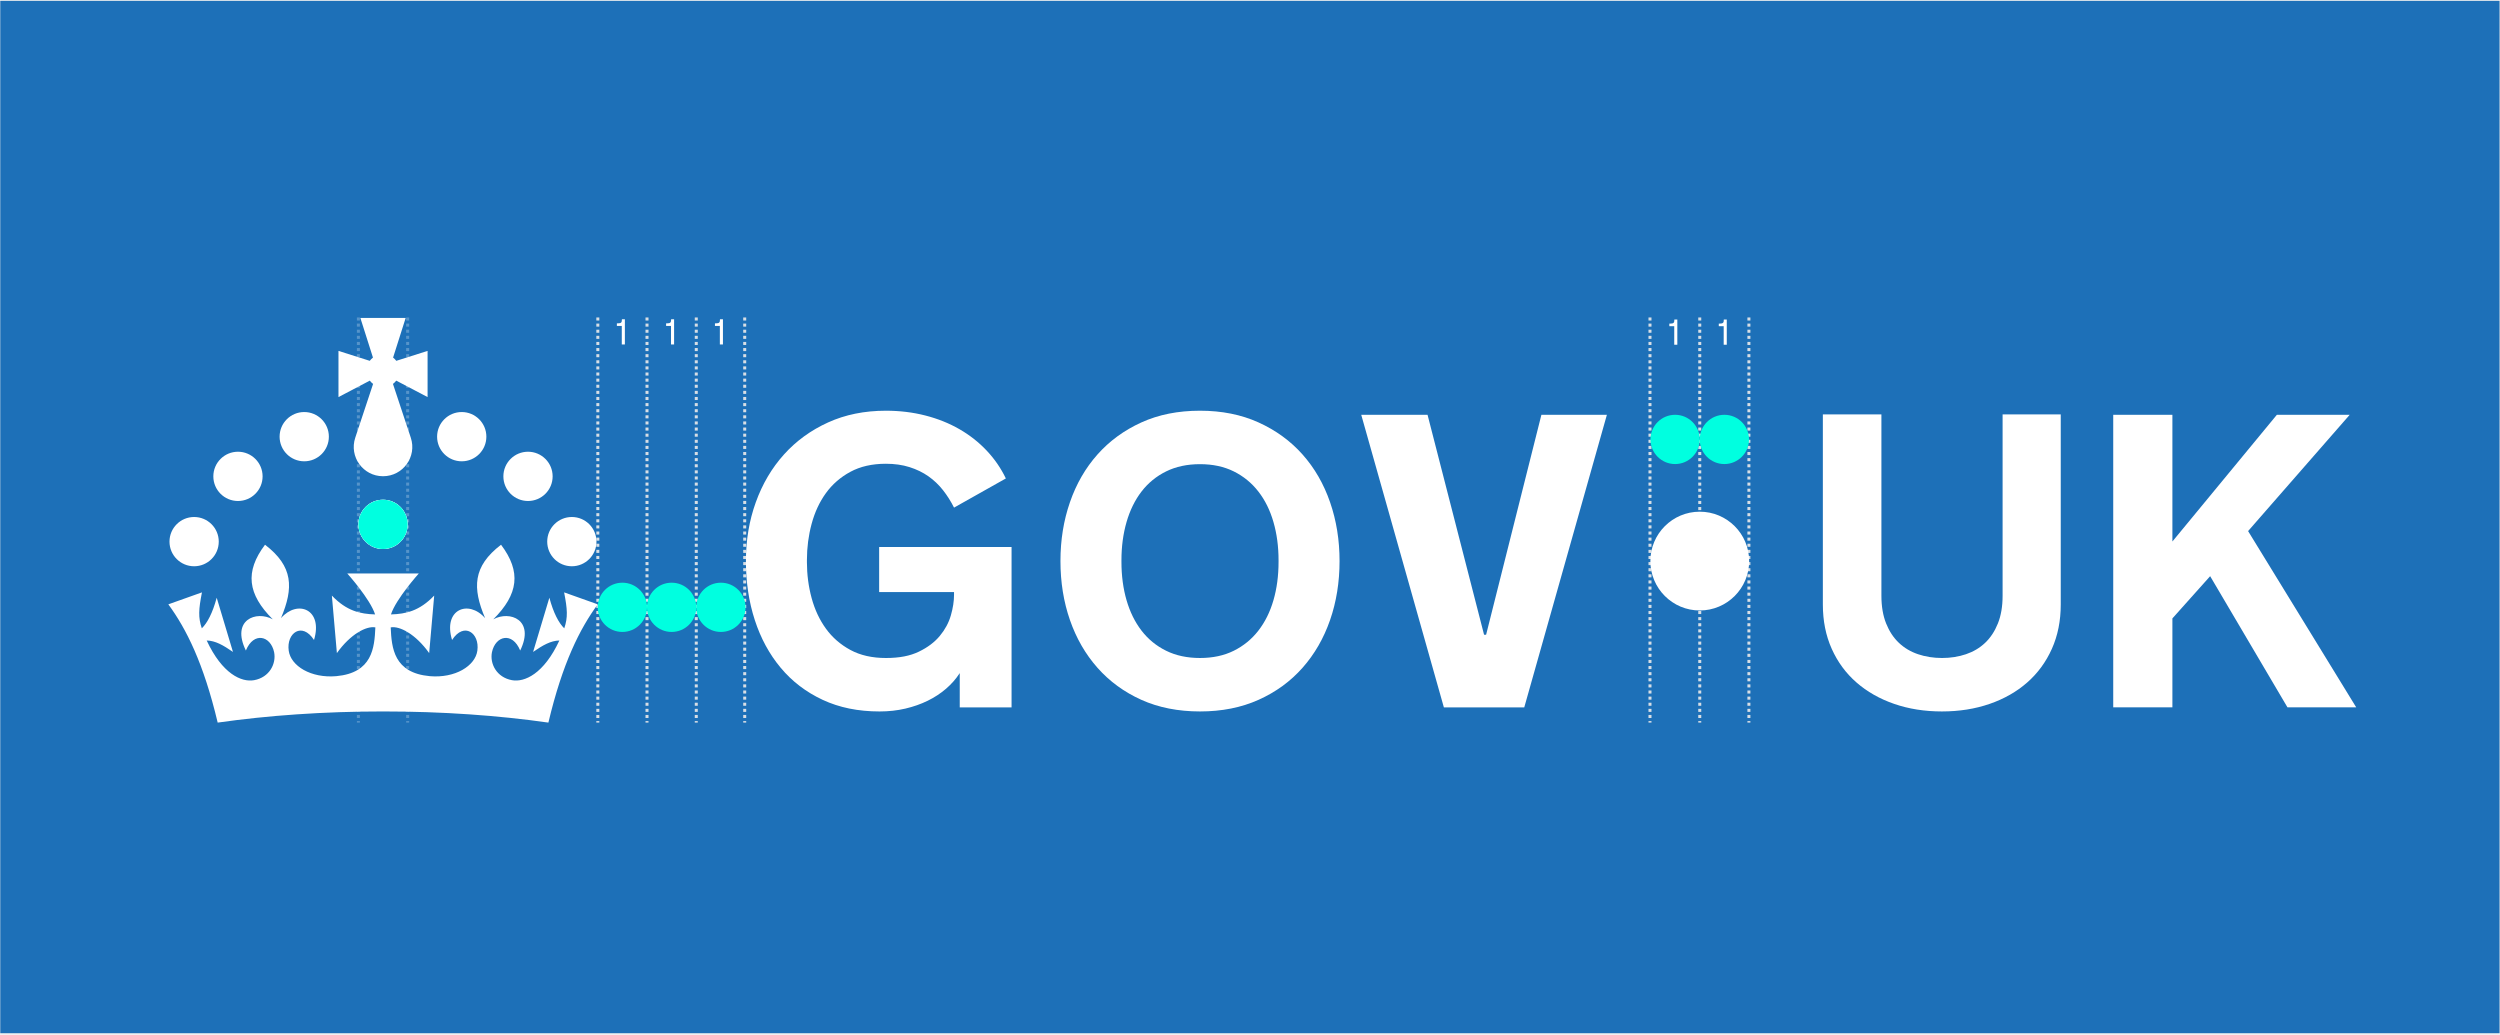
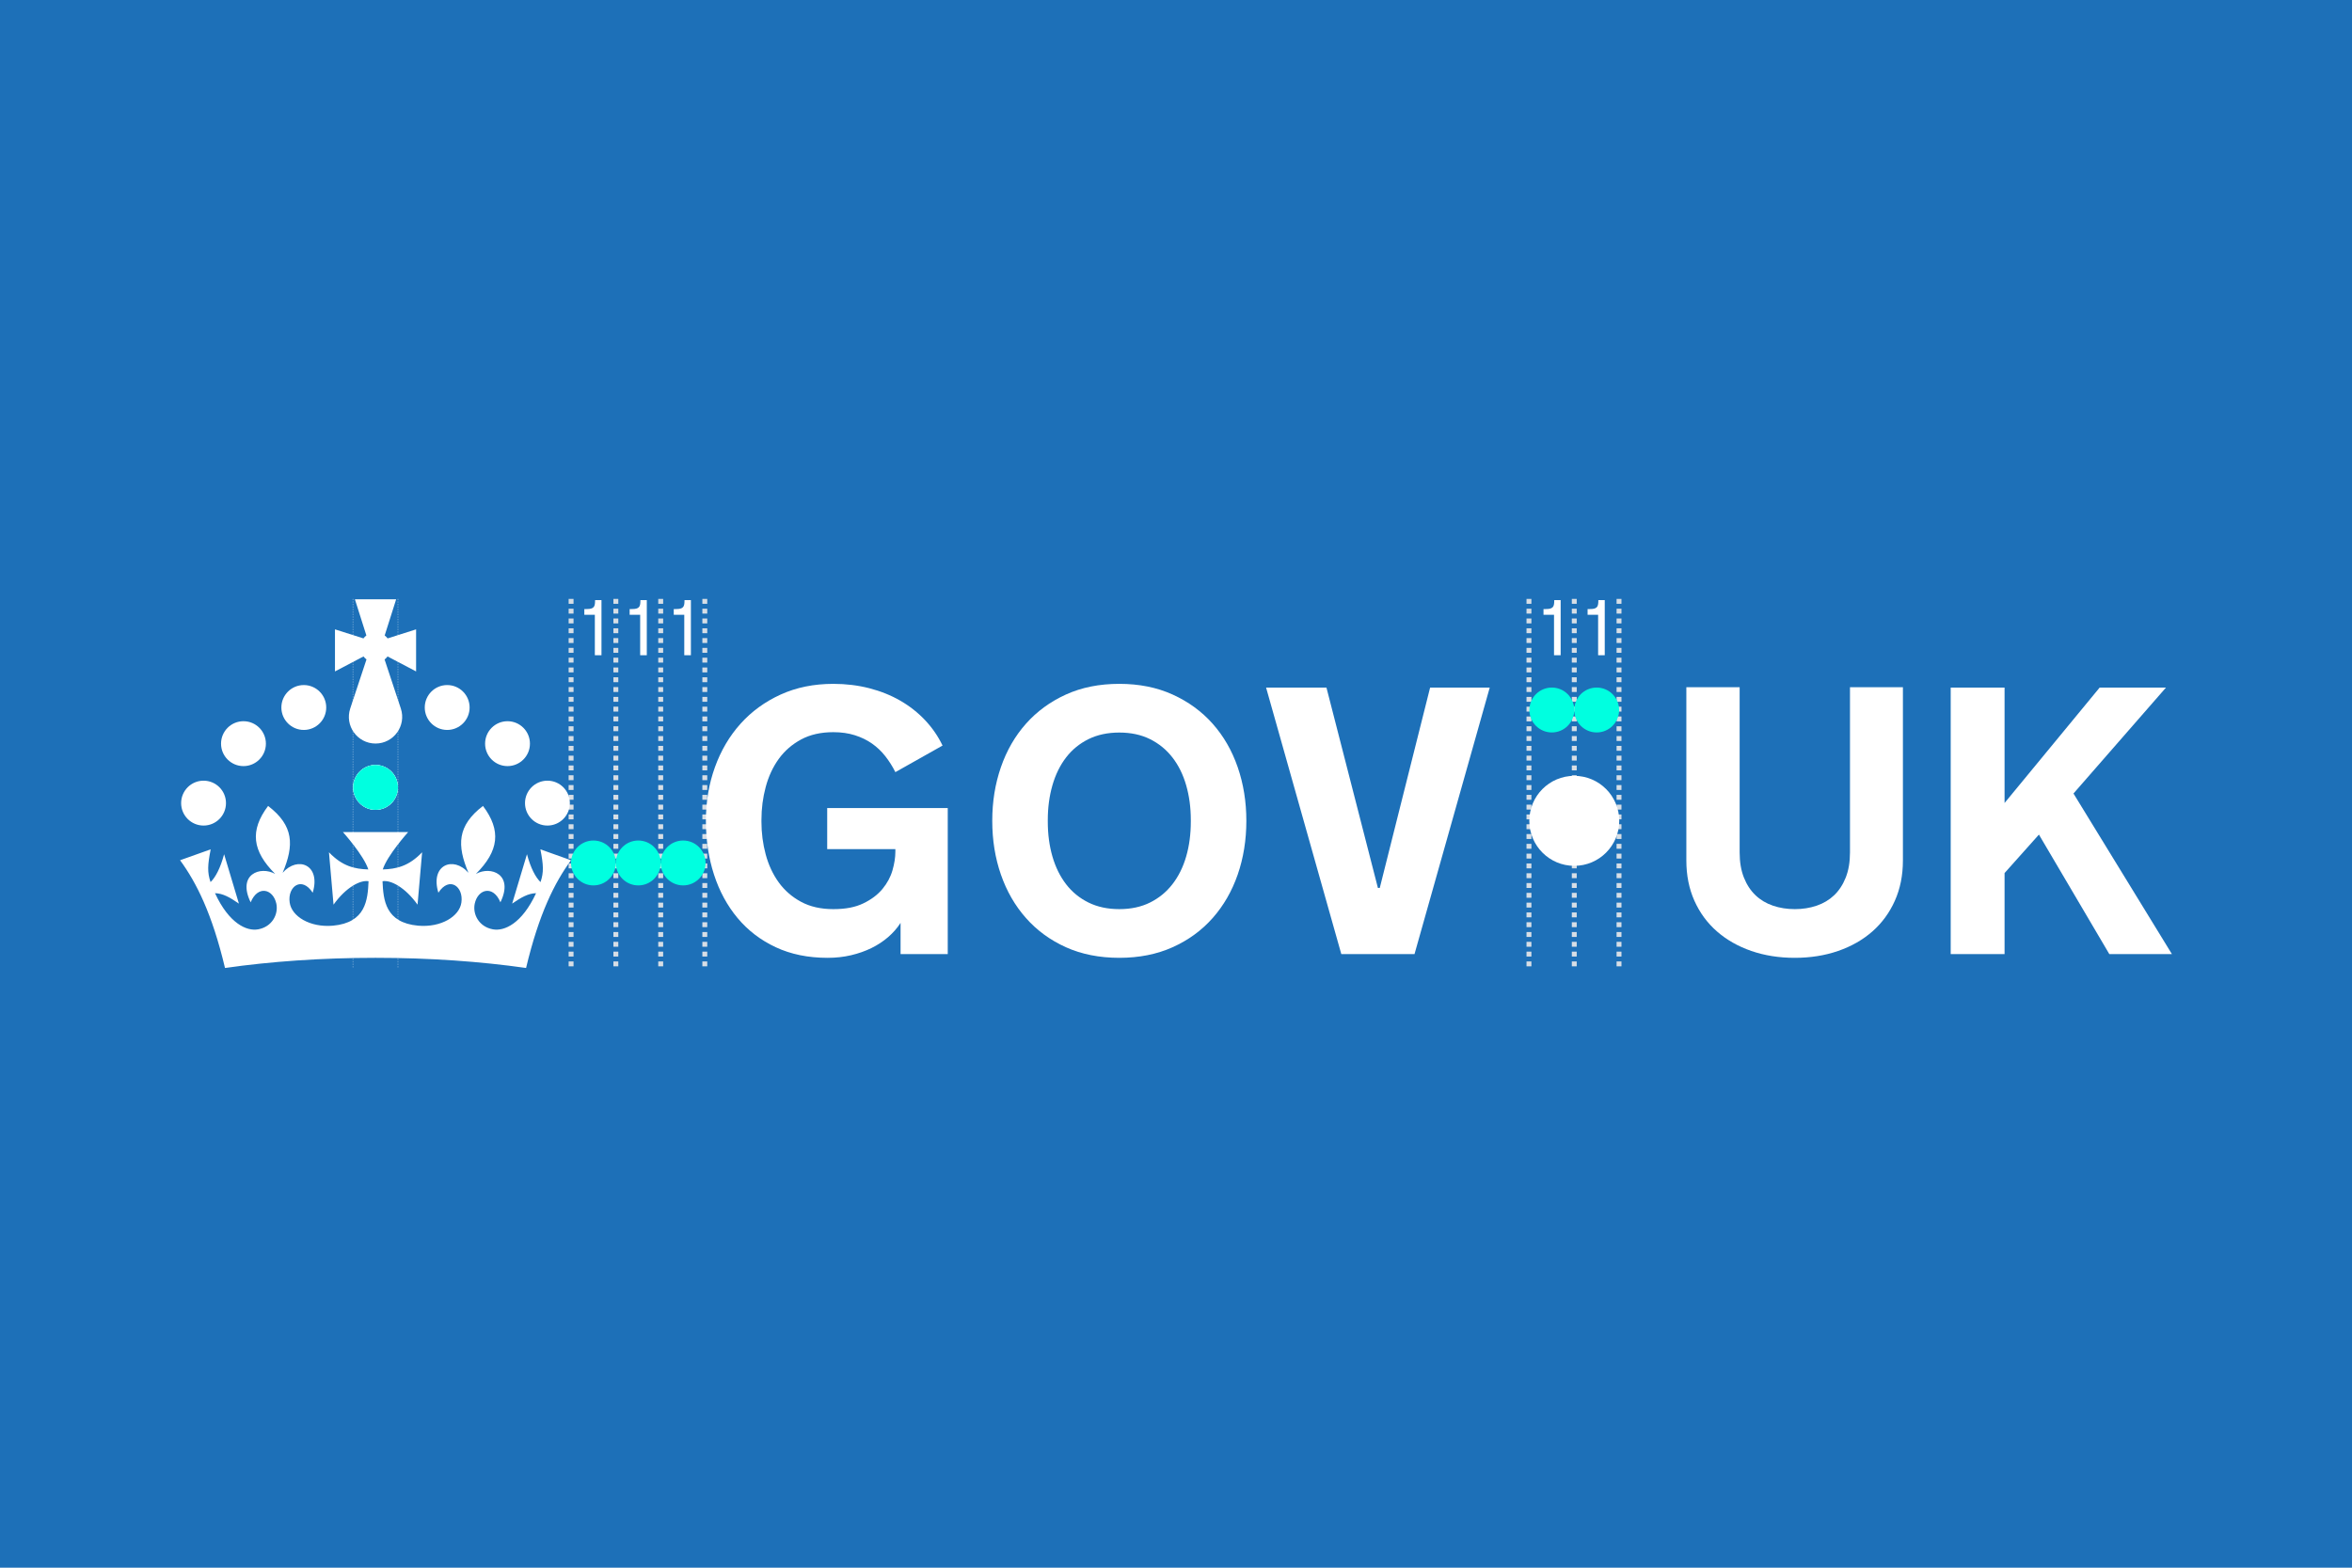
- <svg xmlns="http://www.w3.org/2000/svg" width="834" height="345" viewBox="0 0 834 345" fill="none">
-   <rect x="0.093" y="0.284" width="833.754" height="344.398" fill="#1D70B8" />
-   <path d="M199.435 105.908L199.435 241.058" stroke="#D7DEE5" stroke-dasharray="1.02 1.02" />
-   <path d="M215.84 105.908L215.84 241.058" stroke="#D7DEE5" stroke-dasharray="1.02 1.02" />
-   <path d="M232.275 105.908L232.275 241.058" stroke="#D7DEE5" stroke-dasharray="1.02 1.02" />
-   <path d="M567.039 105.908L567.039 241.058" stroke="#D7DEE5" stroke-dasharray="1.02 1.02" />
-   <path d="M135.996 105.908L135.996 241.058" stroke="#5694CA" stroke-dasharray="1.02 1.02" />
-   <path d="M119.562 105.908L119.562 241.058" stroke="#5694CA" stroke-dasharray="1.02 1.02" />
-   <path d="M248.435 105.908L248.435 241.058" stroke="#D7DEE5" stroke-dasharray="1.02 1.02" />
-   <path d="M550.435 105.908L550.435 241.058" stroke="#D7DEE5" stroke-dasharray="1.02 1.02" />
-   <path d="M583.435 105.908L583.435 241.058" stroke="#D7DEE5" stroke-dasharray="1.02 1.02" />
-   <path d="M567.039 203.655C576.14 203.655 583.517 196.277 583.517 187.177C583.517 178.077 576.14 170.699 567.039 170.699C557.939 170.699 550.562 178.077 550.562 187.177C550.562 196.277 557.939 203.655 567.039 203.655Z" fill="white" />
-   <path d="M269.187 187.45C269.187 191.624 269.709 195.641 270.753 199.498C271.796 203.354 273.383 206.757 275.518 209.706C277.651 212.657 280.372 215.028 283.685 216.82C286.998 218.612 290.946 219.509 295.53 219.509C300.113 219.509 303.596 218.806 306.523 217.4C309.449 215.994 311.786 214.235 313.533 212.123C315.279 210.014 316.504 207.735 317.209 205.284C317.912 202.834 318.263 200.565 318.263 198.477V197.524H293.284V182.483H337.457V235.981H320.17V224.545C318.945 226.452 317.423 228.187 315.61 229.753C313.794 231.317 311.753 232.657 309.482 233.768C307.213 234.88 304.728 235.754 302.03 236.389C299.33 237.024 296.459 237.342 293.42 237.342C286.295 237.342 279.966 236.049 274.431 233.462C268.895 230.875 264.232 227.314 260.443 222.776C256.654 218.239 253.774 212.93 251.799 206.849C249.825 200.769 248.838 194.213 248.838 187.178C248.838 180.142 249.938 173.646 252.139 167.543C254.34 161.44 257.471 156.131 261.534 151.615C265.595 147.1 270.494 143.54 276.234 140.93C281.974 138.32 288.406 137.015 295.531 137.015C300.159 137.015 304.55 137.548 308.701 138.614C312.854 139.681 316.642 141.201 320.068 143.174C323.493 145.147 326.522 147.531 329.155 150.32C331.785 153.11 333.919 156.209 335.554 159.612L318.265 169.343C317.221 167.257 315.995 165.317 314.589 163.523C313.181 161.733 311.56 160.188 309.723 158.895C307.885 157.602 305.787 156.581 303.428 155.833C301.067 155.085 298.436 154.709 295.533 154.709C290.95 154.709 287.002 155.607 283.688 157.399C280.375 159.191 277.654 161.562 275.521 164.512C273.388 167.461 271.801 170.876 270.757 174.756C269.713 178.636 269.191 182.642 269.191 186.769V187.45H269.187Z" fill="white" />
-   <path d="M400.32 137.013C407.58 137.013 414.092 138.318 419.855 140.928C425.617 143.538 430.508 147.098 434.524 151.614C438.539 156.129 441.603 161.438 443.712 167.541C445.822 173.644 446.876 180.19 446.876 187.176C446.876 194.161 445.822 200.767 443.712 206.847C441.603 212.928 438.539 218.237 434.524 222.774C430.51 227.311 425.619 230.873 419.855 233.46C414.093 236.047 407.58 237.34 400.32 237.34C393.061 237.34 386.491 236.047 380.752 233.46C375.012 230.873 370.135 227.312 366.12 222.774C362.104 218.237 359.041 212.928 356.932 206.847C354.822 200.767 353.767 194.211 353.767 187.176C353.767 180.14 354.822 173.644 356.932 167.541C359.041 161.438 362.104 156.129 366.12 151.614C370.135 147.098 375.012 143.538 380.752 140.928C386.493 138.318 393.014 137.013 400.32 137.013ZM400.32 219.508C404.586 219.508 408.341 218.703 411.585 217.09C414.828 215.481 417.564 213.245 419.785 210.388C422.01 207.528 423.689 204.149 424.822 200.245C425.956 196.344 426.525 192.078 426.525 187.45V186.905C426.525 182.321 425.956 178.067 424.822 174.142C423.689 170.217 422.01 166.824 419.785 163.967C417.563 161.109 414.828 158.875 411.585 157.262C408.341 155.653 404.586 154.847 400.32 154.847C396.055 154.847 392.289 155.653 389.021 157.262C385.754 158.875 383.021 161.109 380.82 163.967C378.619 166.824 376.952 170.219 375.818 174.142C374.685 178.067 374.116 182.321 374.116 186.905V187.45C374.116 192.078 374.685 196.344 375.818 200.245C376.952 204.149 378.619 207.527 380.82 210.388C383.021 213.245 385.754 215.481 389.021 217.09C392.289 218.703 396.055 219.508 400.32 219.508Z" fill="white" />
-   <path d="M481.675 235.979L454.109 138.376H476.23L495.085 211.748H495.765L514.211 138.376H536.058L508.493 235.979H481.676H481.675Z" fill="white" />
-   <path d="M647.853 219.508C650.711 219.508 653.377 219.089 655.849 218.249C658.323 217.41 660.456 216.14 662.248 214.438C664.038 212.735 665.458 210.582 666.502 207.971C667.544 205.363 668.066 202.289 668.066 198.75V138.238H687.465V201.674C687.465 207.12 686.479 212.044 684.507 216.444C682.536 220.846 679.793 224.59 676.278 227.675C672.764 230.762 668.582 233.143 663.732 234.822C658.881 236.499 653.577 237.34 647.82 237.34C642.063 237.34 636.757 236.499 631.907 234.822C627.055 233.143 622.862 230.761 619.325 227.675C615.787 224.59 613.034 220.848 611.061 216.444C609.089 212.044 608.104 207.118 608.104 201.674V138.238H627.638V198.748C627.638 202.287 628.16 205.361 629.203 207.969C630.247 210.581 631.665 212.734 633.457 214.436C635.249 216.138 637.382 217.408 639.855 218.248C642.329 219.087 644.995 219.506 647.853 219.506V219.508Z" fill="white" />
-   <path d="M704.973 138.374H724.712V180.64L759.561 138.374H783.861L749.964 177.169L786.038 235.977H763.102L737.305 192.211L724.712 206.3V235.977H704.973V138.374Z" fill="white" />
-   <path d="M101.493 153.891C106.031 153.891 109.71 150.212 109.71 145.673C109.71 141.135 106.031 137.456 101.493 137.456C96.954 137.456 93.275 141.135 93.275 145.673C93.275 150.212 96.954 153.891 101.493 153.891Z" fill="white" />
-   <path d="M79.386 167.132C83.924 167.132 87.603 163.453 87.603 158.915C87.603 154.376 83.924 150.697 79.386 150.697C74.848 150.697 71.169 154.376 71.169 158.915C71.169 163.453 74.848 167.132 79.386 167.132Z" fill="white" />
-   <path d="M64.76 188.905C69.299 188.905 72.977 185.226 72.977 180.688C72.977 176.15 69.299 172.471 64.76 172.471C60.222 172.471 56.543 176.15 56.543 180.688C56.543 185.226 60.222 188.905 64.76 188.905Z" fill="white" />
-   <path d="M127.777 183.152C132.315 183.152 135.994 179.473 135.994 174.935C135.994 170.397 132.315 166.718 127.777 166.718C123.239 166.718 119.56 170.397 119.56 174.935C119.56 179.473 123.239 183.152 127.777 183.152Z" fill="white" />
-   <path d="M154.035 153.891C158.573 153.891 162.252 150.212 162.252 145.673C162.252 141.135 158.573 137.456 154.035 137.456C149.496 137.456 145.817 141.135 145.817 145.673C145.817 150.212 149.496 153.891 154.035 153.891Z" fill="white" />
-   <path d="M176.143 167.132C180.681 167.132 184.36 163.453 184.36 158.915C184.36 154.376 180.681 150.697 176.143 150.697C171.605 150.697 167.926 154.376 167.926 158.915C167.926 163.453 171.605 167.132 176.143 167.132Z" fill="white" />
-   <path d="M190.769 188.905C195.307 188.905 198.986 185.226 198.986 180.688C198.986 176.15 195.307 172.471 190.769 172.471C186.23 172.471 182.551 176.15 182.551 180.688C182.551 185.226 186.23 188.905 190.769 188.905Z" fill="white" />
-   <path d="M127.777 183.152C132.315 183.152 135.994 179.473 135.994 174.935C135.994 170.397 132.315 166.718 127.777 166.718C123.239 166.718 119.56 170.397 119.56 174.935C119.56 179.473 123.239 183.152 127.777 183.152Z" fill="white" />
-   <path d="M131.09 128.075C131.506 127.763 131.875 127.394 132.187 126.978L142.641 132.466V117.059L132.202 120.372C131.898 119.965 131.537 119.6 131.133 119.29L135.334 106.059H120.22L124.421 119.29C124.017 119.599 123.658 119.963 123.352 120.372L112.914 117.059V132.466L123.367 126.978C123.679 127.394 124.048 127.763 124.464 128.075L118.509 146.031C116.413 152.351 121.119 158.87 127.777 158.87C134.435 158.87 139.141 152.351 137.045 146.031L131.09 128.075Z" fill="white" />
-   <path d="M139.723 191.299C139.723 191.299 132.091 199.793 130.425 204.974C135.421 204.816 139.909 203.844 144.848 198.687L143.174 217.873C138.627 211.494 133.296 208.745 130.34 209.295C130.639 216.171 131.359 224.476 143.398 225.57C151.798 226.3 158.543 222.173 159.244 217.068C160.077 211.203 154.792 207.323 150.808 213.497C147.692 203.28 156.299 199.884 161.826 206.209C157.57 196.127 157.683 188.964 167.149 181.721C173.94 190.749 172.977 198.212 164.559 206.613C170.04 203.581 178.551 206.771 173.538 217.013C170.919 210.643 165.297 212.066 164.119 217.547C163.332 221.419 165.681 225.974 170.788 226.908C174.979 227.676 181.432 224.813 186.606 213.67C183.697 213.745 181.143 215.215 177.842 217.487L183.268 199.399C184.634 204.476 186.383 207.809 188.235 209.611C189.478 205.957 189.301 203.307 188.188 197.613L199.405 201.606C193.447 209.734 187.675 221.139 182.942 241.058C166.255 238.676 147.574 237.338 127.78 237.338C107.988 237.338 89.306 238.678 72.618 241.058C67.886 221.138 62.114 209.732 56.156 201.606L67.372 197.613C66.258 203.307 66.082 205.957 67.325 209.611C69.177 207.809 70.926 204.476 72.293 199.399L77.719 217.487C74.417 215.213 71.864 213.745 68.955 213.67C74.128 224.813 80.581 227.674 84.772 226.908C89.879 225.974 92.227 221.419 91.442 217.547C90.263 212.066 84.643 210.643 82.023 217.013C77.009 206.771 85.52 203.58 91.001 206.613C82.583 198.212 81.619 190.748 88.411 181.721C97.877 188.962 97.99 196.125 93.734 206.209C99.262 199.886 107.868 203.28 104.753 213.497C100.768 207.323 95.483 211.203 96.316 217.068C97.017 222.175 103.762 226.301 112.162 225.57C124.201 224.476 124.921 216.171 125.22 209.295C122.264 208.745 116.933 211.493 112.386 217.873L110.712 198.687C115.651 203.844 120.141 204.815 125.135 204.974C123.47 199.793 115.838 191.299 115.838 191.299H139.729H139.723Z" fill="white" />
-   <path d="M127.779 183.151C132.317 183.151 135.996 179.472 135.996 174.934C135.996 170.396 132.317 166.717 127.779 166.717C123.241 166.717 119.562 170.396 119.562 174.934C119.562 179.472 123.241 183.151 127.779 183.151ZM135.996 174.934C135.996 170.396 132.317 166.717 127.779 166.717C123.241 166.717 119.562 170.396 119.562 174.934C119.562 179.472 123.241 183.151 127.779 183.151C132.317 183.151 135.996 179.472 135.996 174.934Z" fill="#00FFE0" />
-   <path d="M207.623 210.818C212.162 210.818 215.841 207.139 215.841 202.601C215.841 198.063 212.162 194.384 207.623 194.384C203.085 194.384 199.406 198.063 199.406 202.601C199.406 207.139 203.085 210.818 207.623 210.818ZM215.841 202.601C215.841 198.063 212.162 194.384 207.623 194.384C203.085 194.384 199.406 198.063 199.406 202.601C199.406 207.139 203.085 210.818 207.623 210.818C212.162 210.818 215.841 207.139 215.841 202.601Z" fill="#00FFE0" />
-   <path d="M224.057 210.818C228.596 210.818 232.275 207.139 232.275 202.601C232.275 198.063 228.596 194.384 224.057 194.384C219.519 194.384 215.84 198.063 215.84 202.601C215.84 207.139 219.519 210.818 224.057 210.818ZM232.275 202.601C232.275 198.063 228.596 194.384 224.057 194.384C219.519 194.384 215.84 198.063 215.84 202.601C215.84 207.139 219.519 210.818 224.057 210.818C228.596 210.818 232.275 207.139 232.275 202.601Z" fill="#00FFE0" />
-   <path d="M558.814 154.81C563.352 154.81 567.031 151.131 567.031 146.593C567.031 142.055 563.352 138.376 558.814 138.376C554.276 138.376 550.597 142.055 550.597 146.593C550.597 151.131 554.276 154.81 558.814 154.81ZM567.031 146.593C567.031 142.055 563.352 138.376 558.814 138.376C554.276 138.376 550.597 142.055 550.597 146.593C550.597 151.131 554.276 154.81 558.814 154.81C563.352 154.81 567.031 151.131 567.031 146.593Z" fill="#00FFE0" />
-   <path d="M575.248 154.81C579.787 154.81 583.466 151.131 583.466 146.593C583.466 142.055 579.787 138.376 575.248 138.376C570.71 138.376 567.031 142.055 567.031 146.593C567.031 151.131 570.71 154.81 575.248 154.81ZM583.466 146.593C583.466 142.055 579.787 138.376 575.248 138.376C570.71 138.376 567.031 142.055 567.031 146.593C567.031 151.131 570.71 154.81 575.248 154.81C579.787 154.81 583.466 151.131 583.466 146.593Z" fill="#00FFE0" />
-   <path d="M240.492 210.818C245.03 210.818 248.709 207.139 248.709 202.601C248.709 198.063 245.03 194.384 240.492 194.384C235.954 194.384 232.275 198.063 232.275 202.601C232.275 207.139 235.954 210.818 240.492 210.818ZM248.709 202.601C248.709 198.063 245.03 194.384 240.492 194.384C235.954 194.384 232.275 198.063 232.275 202.601C232.275 207.139 235.954 210.818 240.492 210.818C245.03 210.818 248.709 207.139 248.709 202.601Z" fill="#00FFE0" />
-   <path d="M557.254 107.951C557.528 107.951 557.75 107.93 557.922 107.887C558.094 107.84 558.227 107.768 558.321 107.67C558.415 107.572 558.477 107.447 558.508 107.295C558.543 107.139 558.561 106.949 558.561 106.727V106.592H559.557V114.994H558.526V108.824H556.891V107.951H557.254Z" fill="white" />
-   <path d="M238.873 107.865C239.146 107.865 239.369 107.844 239.541 107.801C239.712 107.754 239.845 107.682 239.939 107.584C240.033 107.486 240.095 107.361 240.126 107.209C240.162 107.053 240.179 106.863 240.179 106.641V106.506H241.175V114.908H240.144V108.738H238.509V107.865H238.873Z" fill="white" />
-   <path d="M222.575 107.865C222.849 107.865 223.071 107.844 223.243 107.801C223.415 107.754 223.548 107.682 223.642 107.584C223.735 107.486 223.798 107.361 223.829 107.209C223.864 107.053 223.882 106.863 223.882 106.641V106.506H224.878V114.908H223.847V108.738H222.212V107.865H222.575Z" fill="white" />
-   <path d="M206.155 107.865C206.429 107.865 206.651 107.844 206.823 107.801C206.995 107.754 207.128 107.682 207.222 107.584C207.315 107.486 207.378 107.361 207.409 107.209C207.444 107.053 207.462 106.863 207.462 106.641V106.506H208.458V114.908H207.427V108.738H205.792V107.865H206.155Z" fill="white" />
-   <path d="M573.75 107.951C574.024 107.951 574.247 107.93 574.418 107.887C574.59 107.84 574.723 107.768 574.817 107.67C574.911 107.572 574.973 107.447 575.004 107.295C575.04 107.139 575.057 106.949 575.057 106.727V106.592H576.053V114.994H575.022V108.824H573.387V107.951H573.75Z" fill="white" />
+ <svg xmlns="http://www.w3.org/2000/svg" width="1920" height="1280" viewBox="0 0 1920 1280" fill="none">
+   <g clip-path="url(#clip0_1020_2)">
+     <rect width="1920" height="1280" fill="white" />
+     <path d="M1920 0H0V1280H1920V0Z" fill="#1D70B8" />
+     <path d="M466.191 489V790.344" stroke="#D7DEE5" stroke-width="4" stroke-dasharray="4 4" />
+     <path d="M502.738 489V790.344" stroke="#D7DEE5" stroke-width="4" stroke-dasharray="4 4" />
+     <path d="M539.352 489V790.344" stroke="#D7DEE5" stroke-width="4" stroke-dasharray="4 4" />
+     <path d="M1285.12 489V790.344" stroke="#D7DEE5" stroke-width="4" stroke-dasharray="4 4" />
+     <path d="M324.865 489V790.344" stroke="#5694CA" stroke-dasharray="1.02 1.02" />
+     <path d="M288.254 489V790.344" stroke="#5694CA" stroke-dasharray="1.02 1.02" />
+     <path d="M575.352 489V790.344" stroke="#D7DEE5" stroke-width="4" stroke-dasharray="4 4" />
+     <path d="M1248.13 489V790.344" stroke="#D7DEE5" stroke-width="4" stroke-dasharray="4 4" />
+     <path d="M1321.65 489V790.344" stroke="#D7DEE5" stroke-width="4" stroke-dasharray="4 4" />
+     <path d="M1285.12 706.946C1305.4 706.946 1321.83 690.496 1321.83 670.205C1321.83 649.915 1305.4 633.464 1285.12 633.464C1264.85 633.464 1248.42 649.915 1248.42 670.205C1248.42 690.496 1264.85 706.946 1285.12 706.946Z" fill="white" />
+     <path d="M621.583 670.814C621.583 680.121 622.745 689.078 625.071 697.678C627.395 706.275 630.93 713.863 635.687 720.438C640.438 727.018 646.5 732.305 653.881 736.3C661.261 740.296 670.056 742.296 680.268 742.296C690.478 742.296 698.238 740.729 704.758 737.594C711.277 734.459 716.483 730.537 720.375 725.828C724.264 721.125 726.993 716.044 728.564 710.579C730.13 705.116 730.912 700.057 730.912 695.401V693.276H675.265V659.739H773.672V779.024H735.16V753.525C732.431 757.777 729.041 761.645 725.002 765.137C720.956 768.624 716.409 771.612 711.35 774.089C706.295 776.569 700.759 778.518 694.749 779.933C688.734 781.349 682.338 782.058 675.568 782.058C659.695 782.058 645.596 779.175 633.265 773.407C620.932 767.639 610.544 759.699 602.103 749.58C593.662 739.464 587.246 727.627 582.846 714.068C578.449 700.512 576.25 685.894 576.25 670.208C576.25 654.52 578.701 640.035 583.604 626.428C588.507 612.82 595.482 600.982 604.534 590.913C613.581 580.846 624.494 572.908 637.282 567.089C650.069 561.269 664.398 558.359 680.271 558.359C690.581 558.359 700.363 559.548 709.61 561.925C718.862 564.304 727.301 567.693 734.933 572.092C742.563 576.491 749.311 581.807 755.177 588.026C761.036 594.246 765.79 601.156 769.432 608.744L730.916 630.441C728.591 625.79 725.859 621.464 722.727 617.464C719.591 613.473 715.979 610.028 711.887 607.145C707.792 604.262 703.119 601.986 697.863 600.318C692.604 598.65 686.742 597.812 680.275 597.812C670.065 597.812 661.27 599.814 653.887 603.81C646.507 607.805 640.445 613.092 635.693 619.669C630.941 626.245 627.406 633.859 625.08 642.51C622.754 651.162 621.592 660.094 621.592 669.296V670.814H621.583Z" fill="white" />
+     <path d="M913.715 558.355C929.888 558.355 944.395 561.265 957.234 567.084C970.07 572.904 980.966 580.841 989.913 590.911C998.857 600.978 1005.68 612.815 1010.38 626.423C1015.08 640.031 1017.43 654.627 1017.43 670.203C1017.43 685.778 1015.08 700.507 1010.38 714.064C1005.68 727.622 998.857 739.46 989.913 749.576C980.971 759.692 970.075 767.634 957.234 773.403C944.398 779.171 929.888 782.054 913.715 782.054C897.543 782.054 882.907 779.171 870.122 773.403C857.335 767.634 846.47 759.694 837.525 749.576C828.579 739.46 821.755 727.622 817.057 714.064C812.356 700.507 810.006 685.889 810.006 670.203C810.006 654.515 812.356 640.031 817.057 626.423C821.755 612.815 828.579 600.978 837.525 590.911C846.47 580.841 857.335 572.904 870.122 567.084C882.911 561.265 897.439 558.355 913.715 558.355ZM913.715 742.294C923.218 742.294 931.583 740.499 938.81 736.902C946.035 733.315 952.13 728.329 957.078 721.959C962.035 715.582 965.775 708.048 968.299 699.343C970.825 690.645 972.093 681.133 972.093 670.814V669.599C972.093 659.378 970.825 649.893 968.299 641.141C965.775 632.39 962.035 624.824 957.078 618.454C952.128 612.082 946.035 607.101 938.81 603.504C931.583 599.917 923.218 598.119 913.715 598.119C904.213 598.119 895.823 599.917 888.543 603.504C881.265 607.101 875.177 612.082 870.273 618.454C865.37 624.824 861.656 632.394 859.13 641.141C856.606 649.893 855.338 659.378 855.338 669.599V670.814C855.338 681.133 856.606 690.645 859.13 699.343C861.656 708.048 865.37 715.58 870.273 721.959C875.177 728.329 881.265 733.315 888.543 736.902C895.823 740.499 904.213 742.294 913.715 742.294Z" fill="white" />
+     <path d="M1094.95 779.019L1033.54 561.394H1082.82L1124.83 724.991H1126.34L1167.44 561.394H1216.11L1154.7 779.019H1094.96H1094.95Z" fill="white" />
+     <path d="M1465.16 742.294C1471.52 742.294 1477.46 741.36 1482.97 739.487C1488.48 737.616 1493.23 734.784 1497.23 730.989C1501.21 727.192 1504.38 722.392 1506.7 716.57C1509.02 710.755 1510.19 703.901 1510.19 696.01V561.086H1553.4V702.53C1553.4 714.672 1551.21 725.652 1546.81 735.462C1542.42 745.277 1536.31 753.625 1528.48 760.504C1520.65 767.387 1511.34 772.696 1500.53 776.44C1489.72 780.179 1477.91 782.054 1465.08 782.054C1452.26 782.054 1440.44 780.179 1429.63 776.44C1418.82 772.696 1409.48 767.385 1401.6 760.504C1393.72 753.625 1387.59 745.282 1383.19 735.462C1378.8 725.652 1376.61 714.668 1376.61 702.53V561.086H1420.12V696.005C1420.12 703.896 1421.29 710.75 1423.61 716.565C1425.93 722.389 1429.09 727.19 1433.09 730.985C1437.08 734.78 1441.83 737.612 1447.34 739.485C1452.85 741.355 1458.79 742.289 1465.16 742.289V742.294Z" fill="white" />
+     <path d="M1592.41 561.39H1636.38V655.63L1714.01 561.39H1768.15L1692.64 647.891L1773 779.015H1721.9L1664.43 681.43L1636.38 712.844V779.015H1592.41V561.39Z" fill="white" />
+     <path d="M248 595.988C258.11 595.988 266.306 587.785 266.306 577.664C266.306 567.546 258.11 559.343 248 559.343C237.889 559.343 229.693 567.546 229.693 577.664C229.693 587.785 237.889 595.988 248 595.988Z" fill="white" />
+     <path d="M198.751 625.511C208.861 625.511 217.057 617.308 217.057 607.189C217.057 597.069 208.861 588.866 198.751 588.866C188.641 588.866 180.445 597.069 180.445 607.189C180.445 617.308 188.641 625.511 198.751 625.511Z" fill="white" />
+     <path d="M166.169 674.059C176.279 674.059 184.475 665.856 184.475 655.737C184.475 645.619 176.279 637.416 166.169 637.416C156.059 637.416 147.863 645.619 147.863 655.737C147.863 665.856 156.059 674.059 166.169 674.059Z" fill="white" />
+     <path d="M306.555 661.231C316.665 661.231 324.861 653.028 324.861 642.909C324.861 632.791 316.665 624.588 306.555 624.588C296.446 624.588 288.25 632.791 288.25 642.909C288.25 653.028 296.446 661.231 306.555 661.231Z" fill="white" />
+     <path d="M365.052 595.988C375.161 595.988 383.357 587.785 383.357 577.664C383.357 567.546 375.161 559.343 365.052 559.343C354.94 559.343 346.744 567.546 346.744 577.664C346.744 587.785 354.94 595.988 365.052 595.988Z" fill="white" />
+     <path d="M414.302 625.511C424.411 625.511 432.607 617.308 432.607 607.189C432.607 597.069 424.411 588.866 414.302 588.866C404.192 588.866 395.996 597.069 395.996 607.189C395.996 617.308 404.192 625.511 414.302 625.511Z" fill="white" />
+     <path d="M446.886 674.059C456.995 674.059 465.191 665.856 465.191 655.737C465.191 645.619 456.995 637.416 446.886 637.416C436.774 637.416 428.578 645.619 428.578 655.737C428.578 665.856 436.774 674.059 446.886 674.059Z" fill="white" />
+     <path d="M306.555 661.231C316.665 661.231 324.861 653.028 324.861 642.909C324.861 632.791 316.665 624.588 306.555 624.588C296.446 624.588 288.25 632.791 288.25 642.909C288.25 653.028 296.446 661.231 306.555 661.231Z" fill="white" />
+     <path d="M313.935 538.426C314.862 537.73 315.684 536.908 316.379 535.98L339.668 548.217V513.864L316.412 521.251C315.735 520.343 314.931 519.529 314.031 518.838L323.39 489.337H289.719L299.078 518.838C298.178 519.527 297.378 520.339 296.697 521.251L273.443 513.864V548.217L296.73 535.98C297.425 536.908 298.247 537.73 299.174 538.426L285.908 578.462C281.238 592.554 291.722 607.089 306.555 607.089C321.387 607.089 331.871 592.554 327.201 578.462L313.935 538.426Z" fill="white" />
+     <path d="M333.167 679.397C333.167 679.397 316.165 698.336 312.454 709.888C323.584 709.535 333.582 707.368 344.585 695.87L340.855 738.649C330.726 724.425 318.85 718.296 312.264 719.522C312.93 734.854 314.534 753.371 341.354 755.811C360.068 757.438 375.094 748.236 376.655 736.854C378.511 723.776 366.737 715.125 357.862 728.891C350.92 706.111 370.095 698.539 382.408 712.641C372.926 690.162 373.178 674.19 394.266 658.041C409.395 678.17 407.249 694.811 388.496 713.542C400.706 706.782 419.667 713.894 408.499 736.731C402.664 722.528 390.14 725.701 387.516 737.922C385.763 746.555 390.995 756.711 402.373 758.794C411.709 760.506 426.085 754.123 437.611 729.277C431.131 729.444 425.441 732.722 418.087 737.788L430.175 697.457C433.218 708.777 437.115 716.209 441.24 720.227C444.009 712.079 443.615 706.171 441.136 693.475L466.124 702.378C452.851 720.501 439.993 745.931 429.449 790.344C392.274 785.033 350.658 782.05 306.561 782.05C262.47 782.05 220.85 785.037 183.675 790.344C173.131 745.929 160.273 720.497 147 702.378L171.987 693.475C169.506 706.171 169.113 712.079 171.883 720.227C176.009 716.209 179.905 708.777 182.949 697.457L195.037 737.788C187.682 732.718 181.994 729.444 175.513 729.277C187.037 754.123 201.414 760.502 210.751 758.794C222.128 756.711 227.357 746.555 225.609 737.922C222.983 725.701 210.462 722.528 204.625 736.731C193.456 713.894 212.417 706.78 224.627 713.542C205.873 694.811 203.725 678.168 218.857 658.041C239.945 674.186 240.196 690.157 230.716 712.641C243.029 698.543 262.202 706.111 255.263 728.891C246.385 715.125 234.612 723.776 236.467 736.854C238.03 748.241 253.055 757.44 271.768 755.811C298.588 753.371 300.192 734.854 300.858 719.522C294.273 718.296 282.397 724.423 272.267 738.649L268.538 695.87C279.541 707.368 289.543 709.533 300.669 709.888C296.96 698.336 279.957 679.397 279.957 679.397H333.181H333.167Z" fill="white" />
+     <path d="M306.559 661.229C316.669 661.229 324.865 653.026 324.865 642.907C324.865 632.789 316.669 624.586 306.559 624.586C296.45 624.586 288.254 632.789 288.254 642.907C288.254 653.026 296.45 661.229 306.559 661.229ZM324.865 642.907C324.865 632.789 316.669 624.586 306.559 624.586C296.45 624.586 288.254 632.789 288.254 642.907C288.254 653.026 296.45 661.229 306.559 661.229C316.669 661.229 324.865 653.026 324.865 642.907Z" fill="#00FFE0" />
+     <path d="M484.432 722.918C494.544 722.918 502.74 714.715 502.74 704.596C502.74 694.478 494.544 686.275 484.432 686.275C474.323 686.275 466.127 694.478 466.127 704.596C466.127 714.715 474.323 722.918 484.432 722.918ZM502.74 704.596C502.74 694.478 494.544 686.275 484.432 686.275C474.323 686.275 466.127 694.478 466.127 704.596C466.127 714.715 474.323 722.918 484.432 722.918C494.544 722.918 502.74 714.715 502.74 704.596Z" fill="#00FFE0" />
+     <path d="M521.044 722.918C531.156 722.918 539.351 714.715 539.351 704.596C539.351 694.478 531.156 686.275 521.044 686.275C510.934 686.275 502.738 694.478 502.738 704.596C502.738 714.715 510.934 722.918 521.044 722.918ZM539.351 704.596C539.351 694.478 531.156 686.275 521.044 686.275C510.934 686.275 502.738 694.478 502.738 704.596C502.738 714.715 510.934 722.918 521.044 722.918C531.156 722.918 539.351 714.715 539.351 704.596Z" fill="#00FFE0" />
+     <path d="M1266.8 598.037C1276.91 598.037 1285.11 589.834 1285.11 579.715C1285.11 569.597 1276.91 561.394 1266.8 561.394C1256.69 561.394 1248.49 569.597 1248.49 579.715C1248.49 589.834 1256.69 598.037 1266.8 598.037ZM1285.11 579.715C1285.11 569.597 1276.91 561.394 1266.8 561.394C1256.69 561.394 1248.49 569.597 1248.49 579.715C1248.49 589.834 1256.69 598.037 1266.8 598.037C1276.91 598.037 1285.11 589.834 1285.11 579.715Z" fill="#00FFE0" />
+     <path d="M1303.41 598.037C1313.52 598.037 1321.72 589.834 1321.72 579.715C1321.72 569.597 1313.52 561.394 1303.41 561.394C1293.3 561.394 1285.11 569.597 1285.11 579.715C1285.11 589.834 1293.3 598.037 1303.41 598.037ZM1321.72 579.715C1321.72 569.597 1313.52 561.394 1303.41 561.394C1293.3 561.394 1285.11 569.597 1285.11 579.715C1285.11 589.834 1293.3 598.037 1303.41 598.037C1313.52 598.037 1321.72 589.834 1321.72 579.715Z" fill="#00FFE0" />
+     <path d="M557.657 722.918C567.767 722.918 575.963 714.715 575.963 704.596C575.963 694.478 567.767 686.275 557.657 686.275C547.548 686.275 539.352 694.478 539.352 704.596C539.352 714.715 547.548 722.918 557.657 722.918ZM575.963 704.596C575.963 694.478 567.767 686.275 557.657 686.275C547.548 686.275 539.352 694.478 539.352 704.596C539.352 714.715 547.548 722.918 557.657 722.918C567.767 722.918 575.963 714.715 575.963 704.596Z" fill="#00FFE0" />
+     <path d="M551.911 497.279C553.345 497.279 554.516 497.166 555.419 496.936C556.317 496.684 557.016 496.299 557.509 495.774C558.003 495.249 558.329 494.579 558.491 493.765C558.68 492.93 558.77 491.912 558.77 490.723V490H564V535H558.586V501.954H550V497.279H551.911Z" fill="white" />
+     <path d="M515.906 497.279C517.345 497.279 518.511 497.166 519.414 496.936C520.317 496.684 521.016 496.299 521.509 495.774C521.998 495.249 522.329 494.579 522.491 493.765C522.675 492.93 522.77 491.912 522.77 490.723V490H528V535H522.586V501.954H514V497.279H515.906Z" fill="white" />
+     <path d="M1297.91 497.279C1299.35 497.279 1300.51 497.166 1301.41 496.936C1302.32 496.684 1303.02 496.299 1303.51 495.774C1304 495.249 1304.33 494.579 1304.49 493.765C1304.68 492.93 1304.77 491.912 1304.77 490.723V490H1310V535H1304.59V501.954H1296V497.279H1297.91Z" fill="white" />
+     <path d="M478.906 497.279C480.345 497.279 481.511 497.166 482.414 496.936C483.317 496.684 484.016 496.299 484.509 495.774C484.998 495.249 485.329 494.579 485.491 493.765C485.675 492.93 485.77 491.912 485.77 490.723V490H491V535H485.586V501.954H477V497.279H478.906Z" fill="white" />
+     <path d="M1261.91 497.279C1263.35 497.279 1264.51 497.166 1265.41 496.936C1266.32 496.684 1267.02 496.299 1267.51 495.774C1268 495.249 1268.33 494.579 1268.49 493.765C1268.68 492.93 1268.77 491.912 1268.77 490.723V490H1274V535H1268.59V501.954H1260V497.279H1261.91Z" fill="white" />
+   </g>
+   <defs>
+     <clipPath id="clip0_1020_2">
+       <rect width="1920" height="1280" fill="white" />
+     </clipPath>
+   </defs>
</svg>
